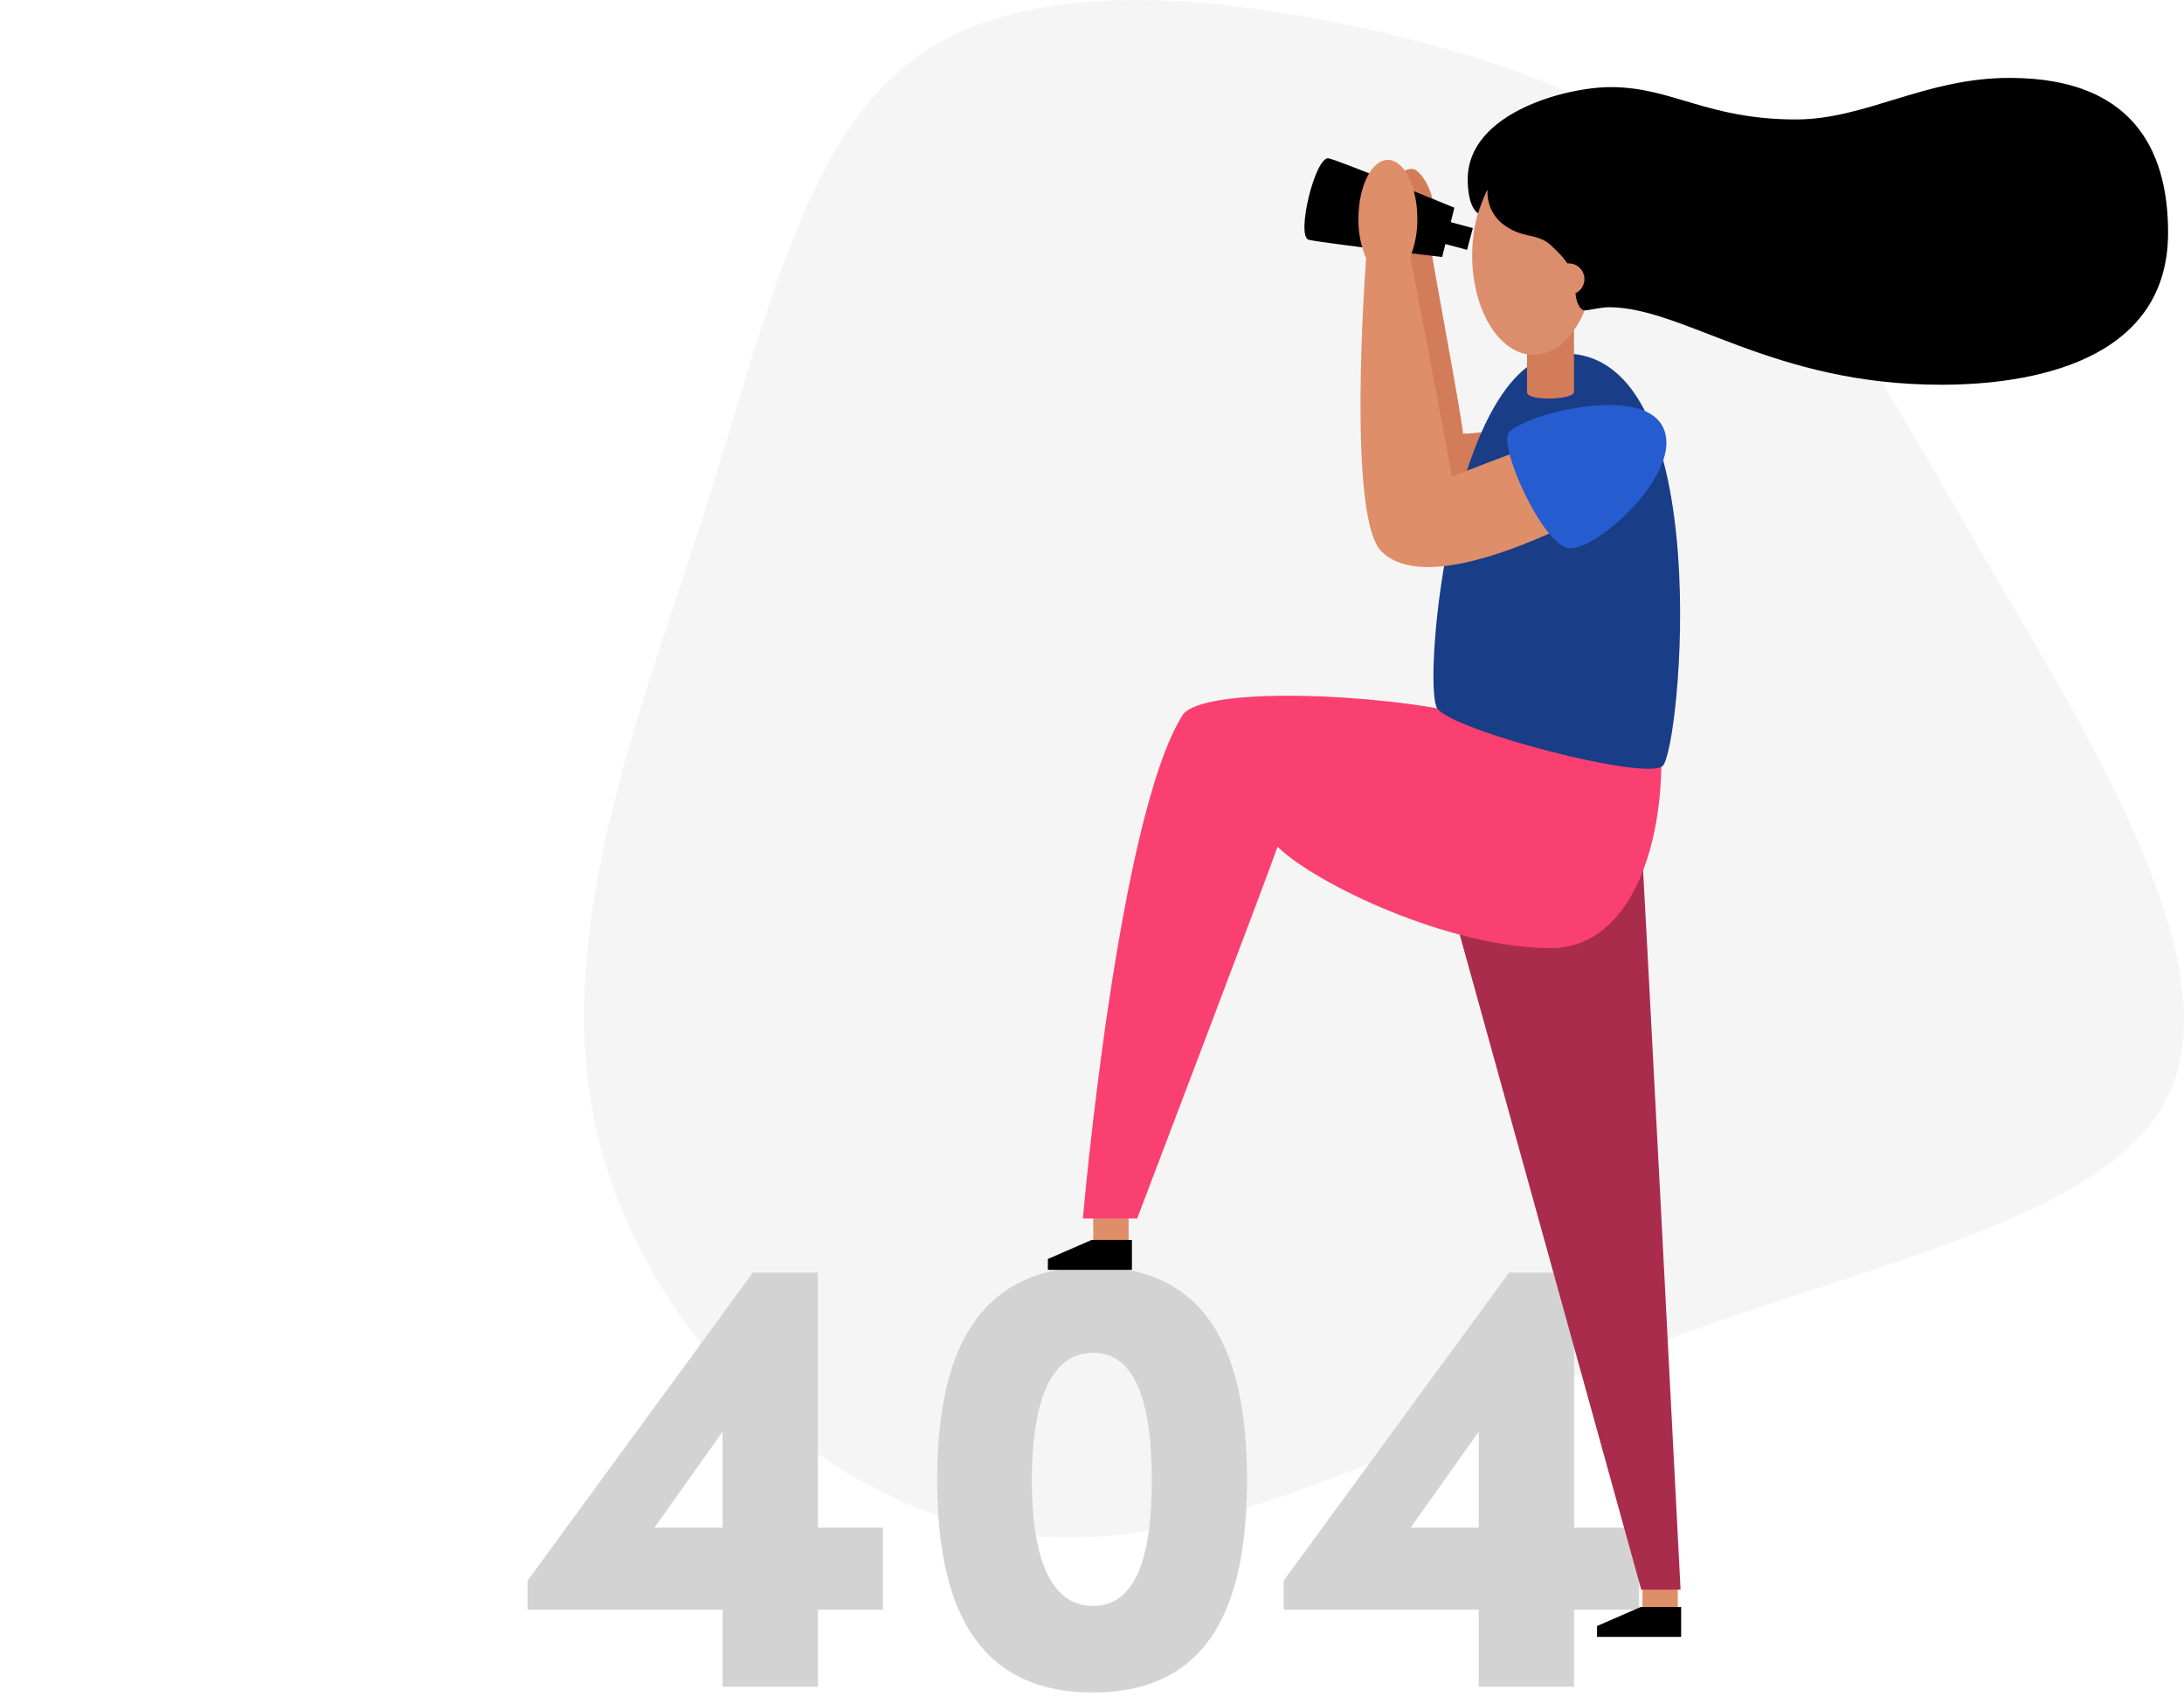
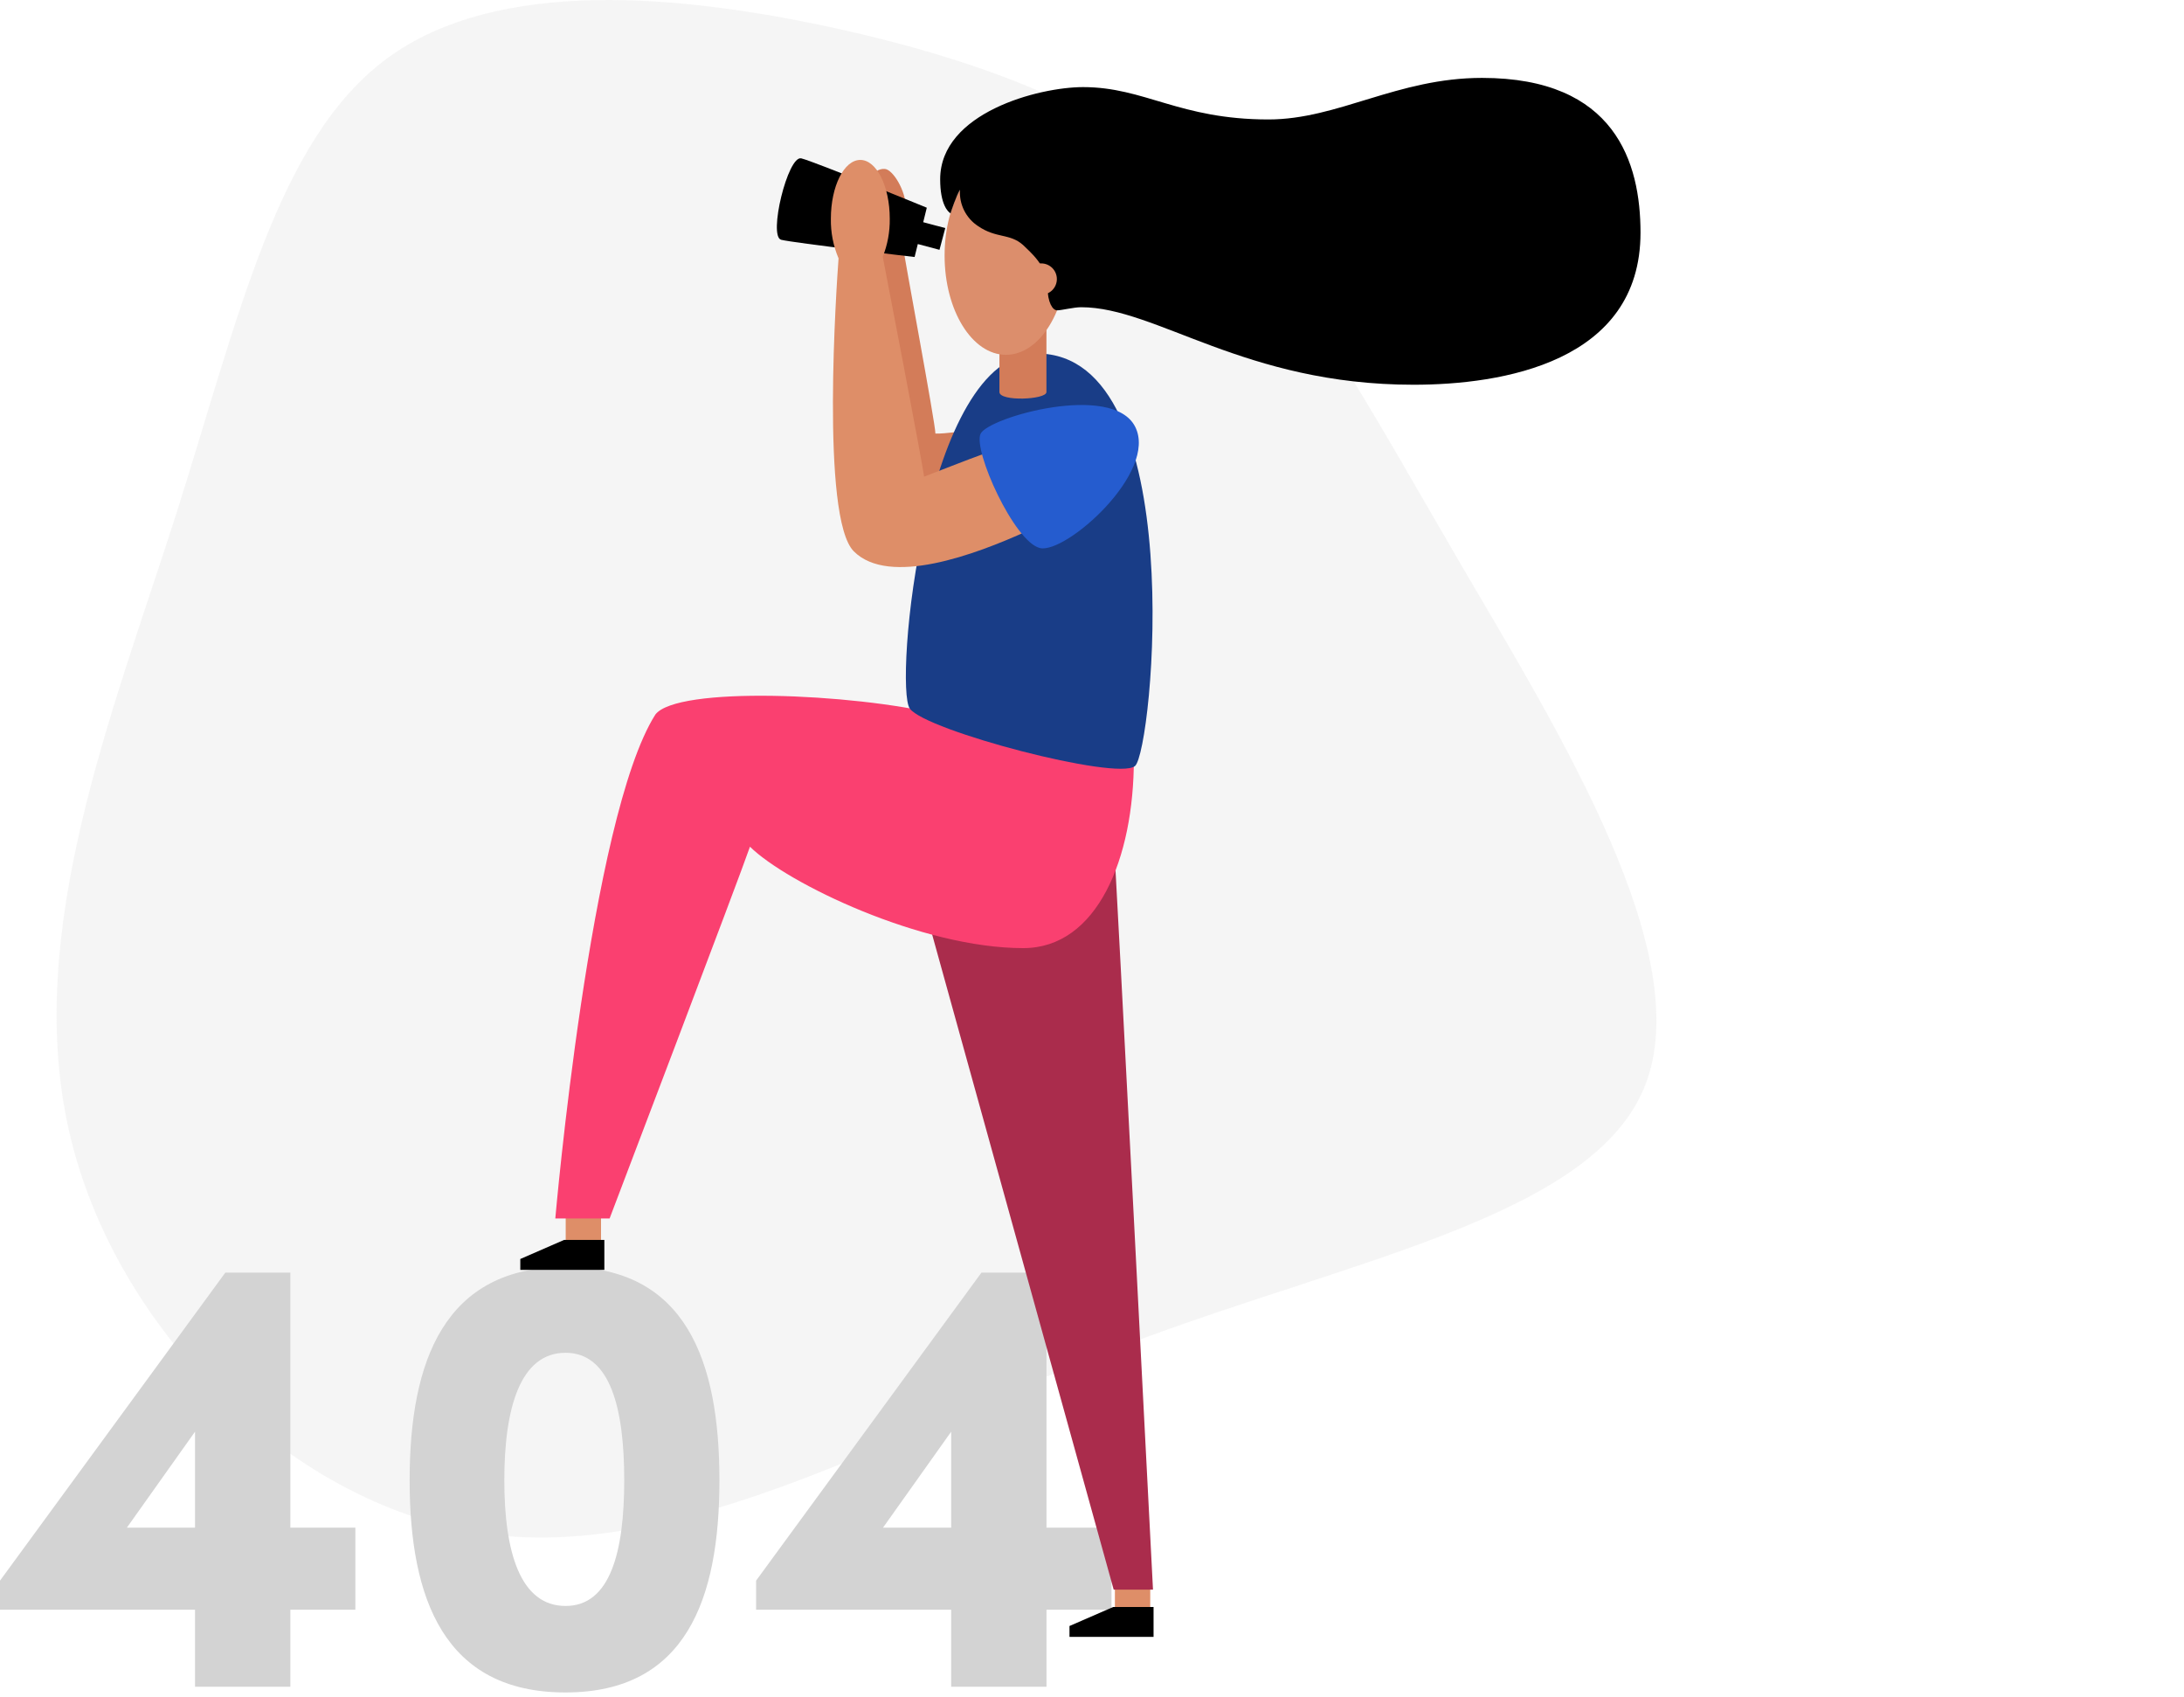
<svg xmlns="http://www.w3.org/2000/svg" id="svg50" version="1.1" viewBox="0 0 1051.429 816.371">
  <defs id="defs4">
    <style id="style2">
      .cls-2{fill:#d3d3d3}.cls-3{fill:#de8e68}.cls-6{fill:#d37c59}.cls-9{fill:#dc8e6c}
    </style>
  </defs>
-   <g id="Layer_2" data-name="Layer 2" transform="translate(7.228669 -.02867722)">
+   <g id="Layer_2" data-name="Layer 2" transform="translate(-246.7543 -.02867722)">
    <g id="vector">
      <path id="path8" fill="#f3f3f3" fill-opacity="1" d="M828.864 94.67c45 40.43 74.45 96.84 121.73 177.92 47.5 81.08 113 186.82 88.16 249.86-24.84 63.04-140.46 83.36-249.63 124.7-109.17 41.34-211.95 103.46-306.5 91.35-94.55-12.11-180.87-98.43-202.58-193.9-21.93-95.7 20.55-200.53 51.15-296 30.38-95.46 48.88-181.6 102.09-220.6s141.15-30.62 215.61-14.41c74.45 16.41 134.97 40.66 179.97 81.08z" opacity=".8" />
      <path id="path10" d="M417.834 774.78h-31.3v37.07h-45.89v-37.07h-93.89v-14l108.48-148.26h31.3v122.76h31.3zm-77.19-39.5v-46.19l-32.81 46.19z" class="cls-2" />
      <path id="path12" d="M443.964 712.49c0-57.43 16.71-102.71 75-102.71 58 0 74.14 45.28 74.14 102.71 0 57.13-16.1 102.1-74.14 102.1-58.29 0-75-44.97-75-102.1zm103.31 0c0-34.64-6.69-61.38-28.26-61.38-21.88 0-29.47 26.74-29.47 61.38 0 34.33 7.59 60.47 29.47 60.47 21.57.04 28.26-26.14 28.26-60.47z" class="cls-2" />
      <path id="path14" d="M781.854 774.78h-31.3v37.07h-45.88v-37.07h-93.92v-14l108.5-148.26h31.3v122.76h31.3zm-77.18-39.5v-46.19l-32.82 46.19z" class="cls-2" />
      <path id="rect16" d="M-800.504-775.7h17.01v14.4h-17.01z" class="cls-3" transform="scale(-1)" />
      <path id="polygon18" d="M555.35 787.85h-40.47v-5.24l21.05-9.16h19.42z" transform="translate(246.7543)" />
      <path id="rect20" d="M-536.104-599.05h17.01v14.4h-17.01z" class="cls-3" transform="scale(-1)" />
      <path id="polygon22" d="M290.95 611.2h-40.46v-5.23l21.05-9.17h19.41z" transform="translate(246.7543)" />
      <path id="path24" fill="#aa2c4c" fill-opacity="1" d="M782.904 404.21c.86 8.18 18.93 360.89 18.93 360.89h-18.93l-92.05-332.1z" />
      <path id="path26" fill="#fa4070" fill-opacity="1" d="M792.624 365.35c0 47.9-17.61 91-53.26 91-48.94 0-113.73-31.2-131.56-48.81-4.45 13.16-67.57 178.92-67.57 178.92h-26.14s16.75-193 48.15-242.5c10.33-13.76 94.63-10.32 137.22 0s93.16 21.39 93.16 21.39z" />
      <path id="path28" d="M666.214 86.26a6.15 6.15 0 0 1 6.54-4.92c3.83.27 10.09 10.39 10.09 18.58 0 8.19-2.31 11.27-1.61 17.22.7 5.95 15.85 86.63 15.85 91.55 3.82.27 17.49-1.64 17.49-1.64l-9.57 38.54h-27.86l-18-155.23z" class="cls-6" />
      <path id="path30" d="m692.934 100-5.87 23.72s-57.91-6.73-64.23-8.29c-6.32-1.56 3.2-40.78 9.69-39.18 6.49 1.6 60.41 23.75 60.41 23.75z" />
      <path id="path32" fill="#193d87" fill-opacity="1" d="M745.994 170.17c74.08 0 55.81 191.39 47.16 198.55-8.65 7.16-100.75-17-108.4-27.66-7.65-10.66 6.91-170.89 61.24-170.89z" />
      <path id="path34" d="M719.554 218.76c-4.07 1.38-27.94 10.69-27.94 10.69-.4-4.8-18.75-100-19.88-105.83a47.62 47.62 0 0 0 3.37-18.3c0-15.63-6.35-28.32-14.18-28.32s-14.17 12.69-14.17 28.32a46.85 46.85 0 0 0 3.7 19.06c-.88 11.9-8.78 124.89 7.34 141 17 17 58.33 1.67 83.45-9.75 5.38-1.86-1.95-42.21-21.69-36.87z" class="cls-3" />
      <path id="rect36" d="M691.002-73.987h15.5v10.83h-15.5z" transform="rotate(14.87)" />
      <path id="path38" fill="#255ccf" fill-opacity="1" d="M793.204 205.33c11.29 21.92-33.42 61.41-45.79 58.47-12.37-2.94-32.32-47.08-28.59-55 3.73-7.92 63.4-24.8 74.38-3.47z" />
      <path id="path40" d="M750.534 188.72c0 3.71-22.63 4.65-22.63 0V146h22.63z" class="cls-6" />
      <ellipse id="ellipse42" cx="731.044" cy="123.03" class="cls-9" rx="29.54" ry="47.77" />
      <path id="path44" d="M708.914 91.38a19.38 19.38 0 0 0 8.75 17.5c8.81 6 15.09 3.35 21.55 9 3.41 3.41 11.76 10 11.84 20.18 0 7.53 2.47 11.33 4.64 11.33 2.17 0 7.89-1.5 11.57-1.5 36.14 0 78.58 37.31 160 37.31 42.53 0 109.27-10.73 109.27-73.19 0-33.73-12.14-74.49-76.31-74.49-40.75 0-69.3 20-102.78 20-43 0-59.58-15.57-89.29-15.57-21.16 0-68.78 12.26-68.78 44.38 0 12.2 3.82 15.74 5 16.37.38-1.34 2.71-8.26 4.54-11.32z" />
      <circle id="circle46" cx="748.014" cy="134.34" r="7.54" class="cls-9" />
    </g>
  </g>
</svg>
